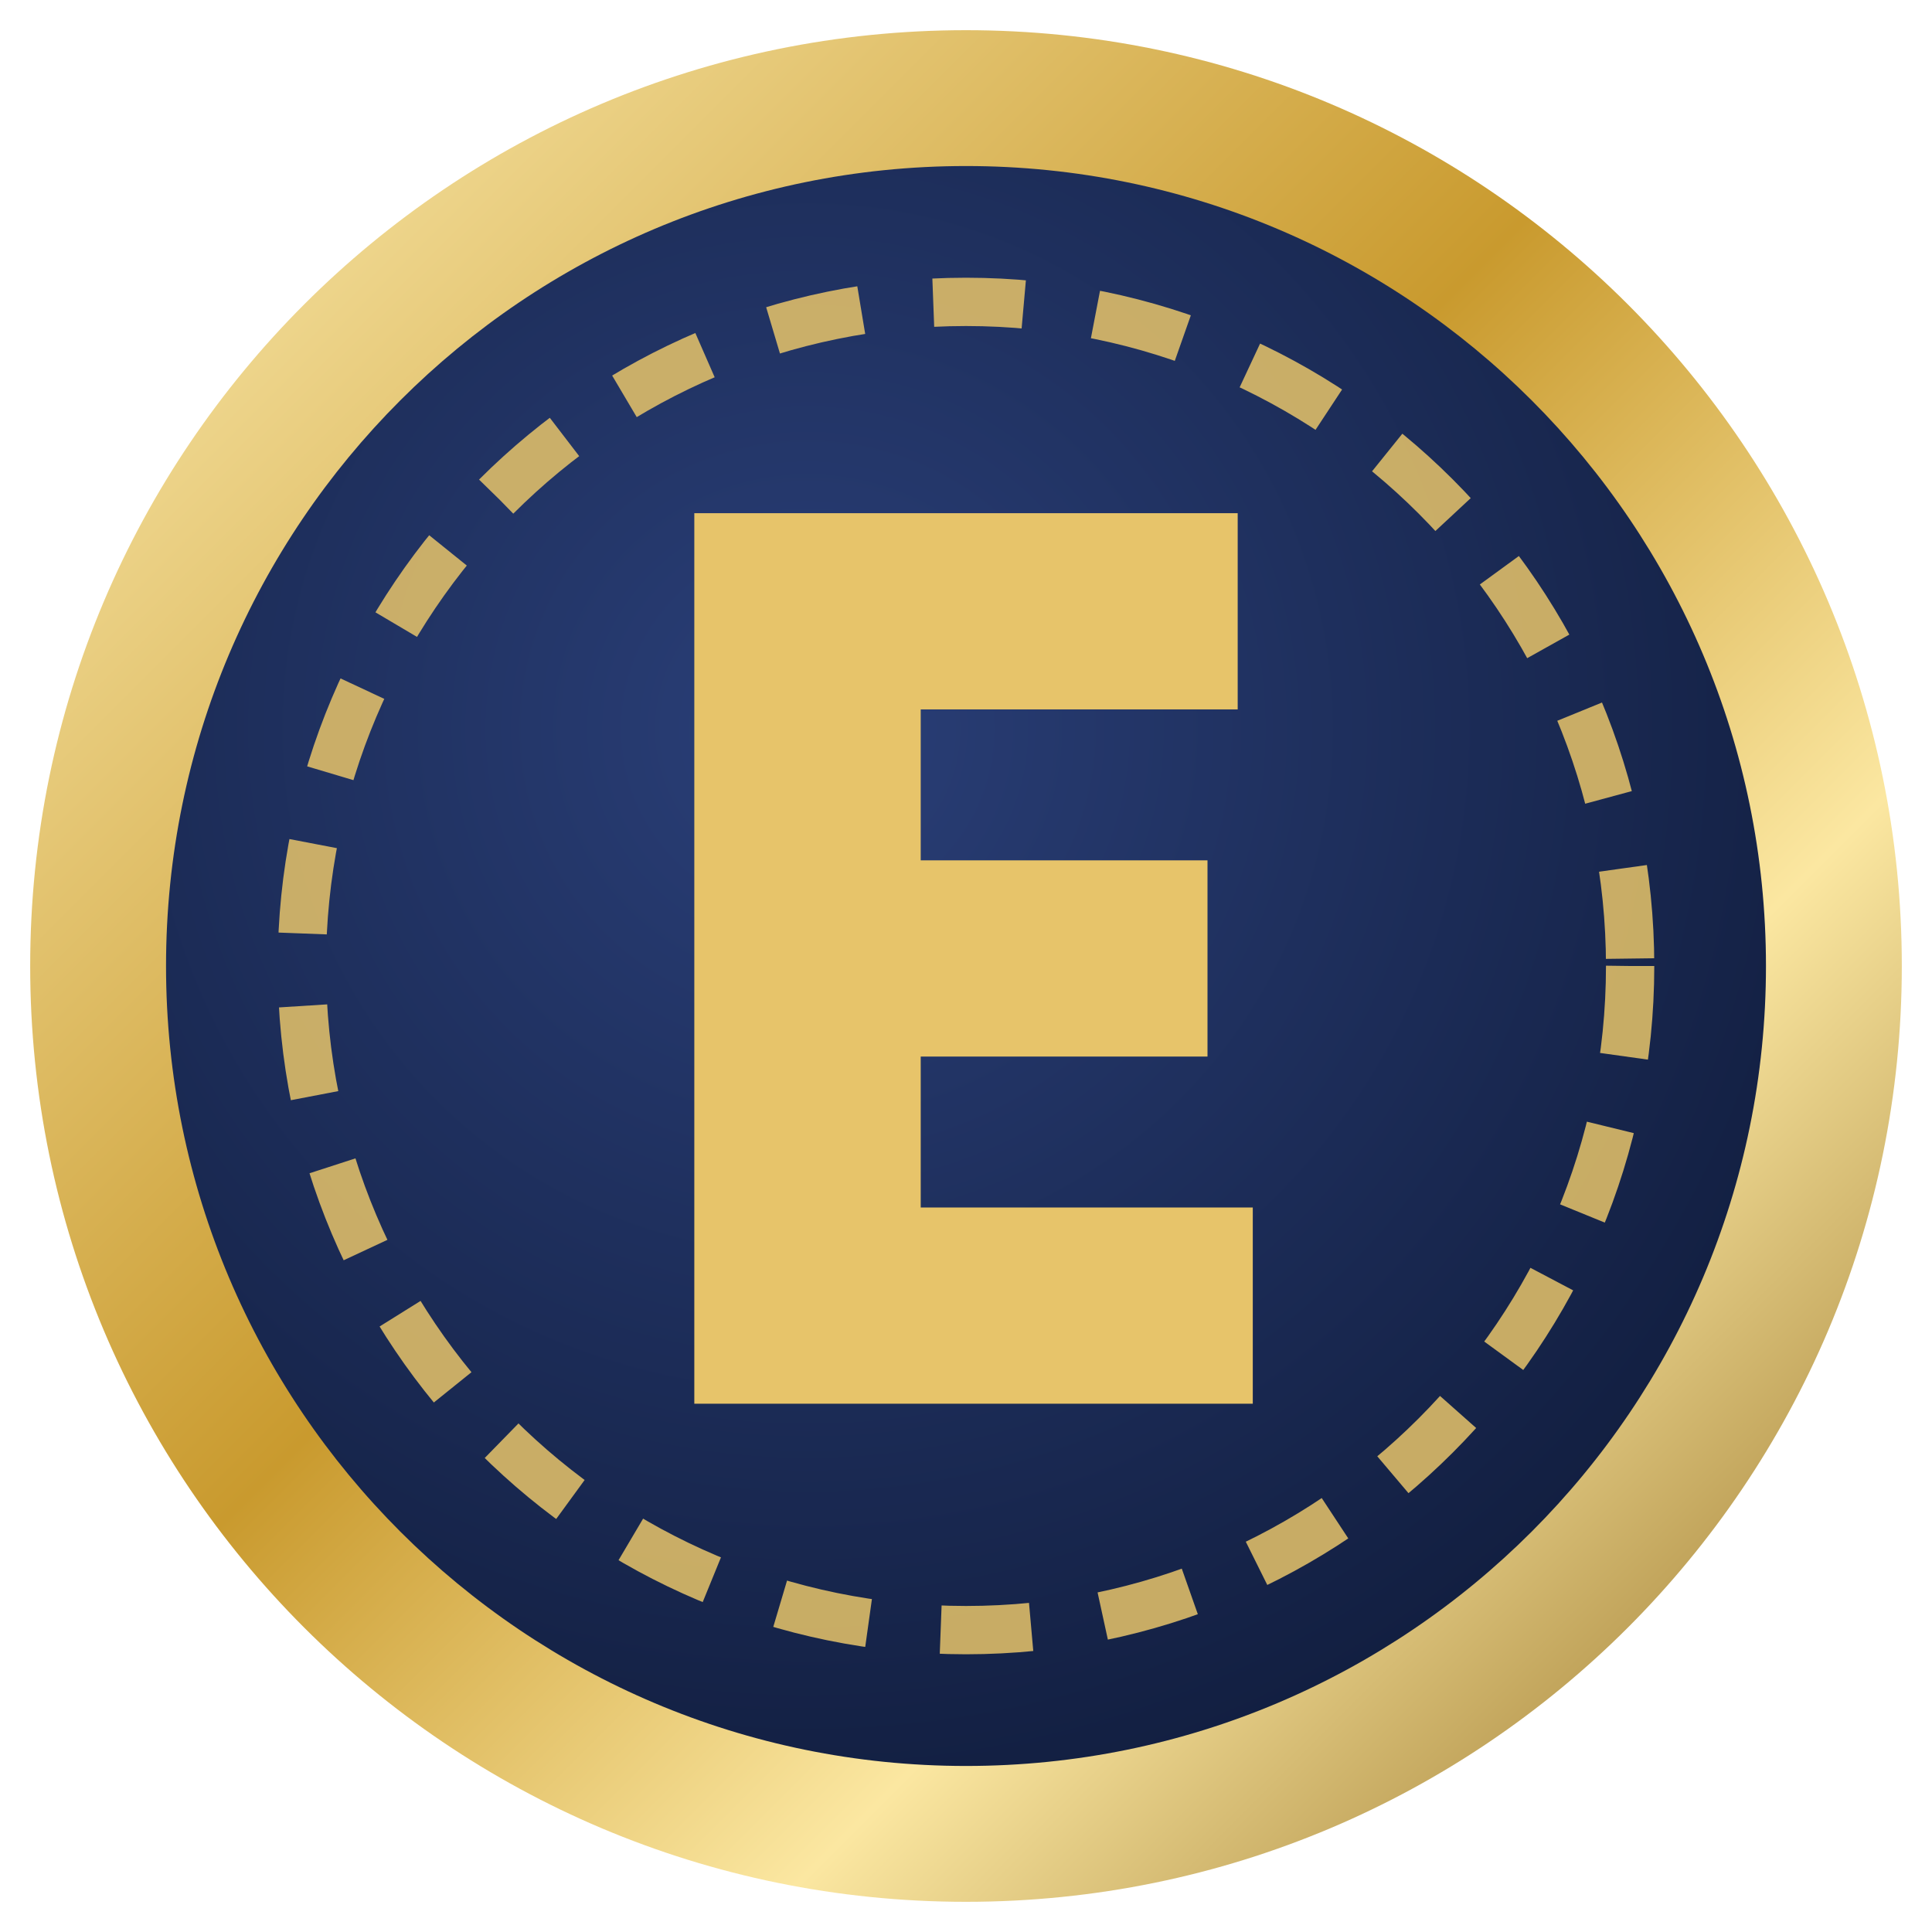
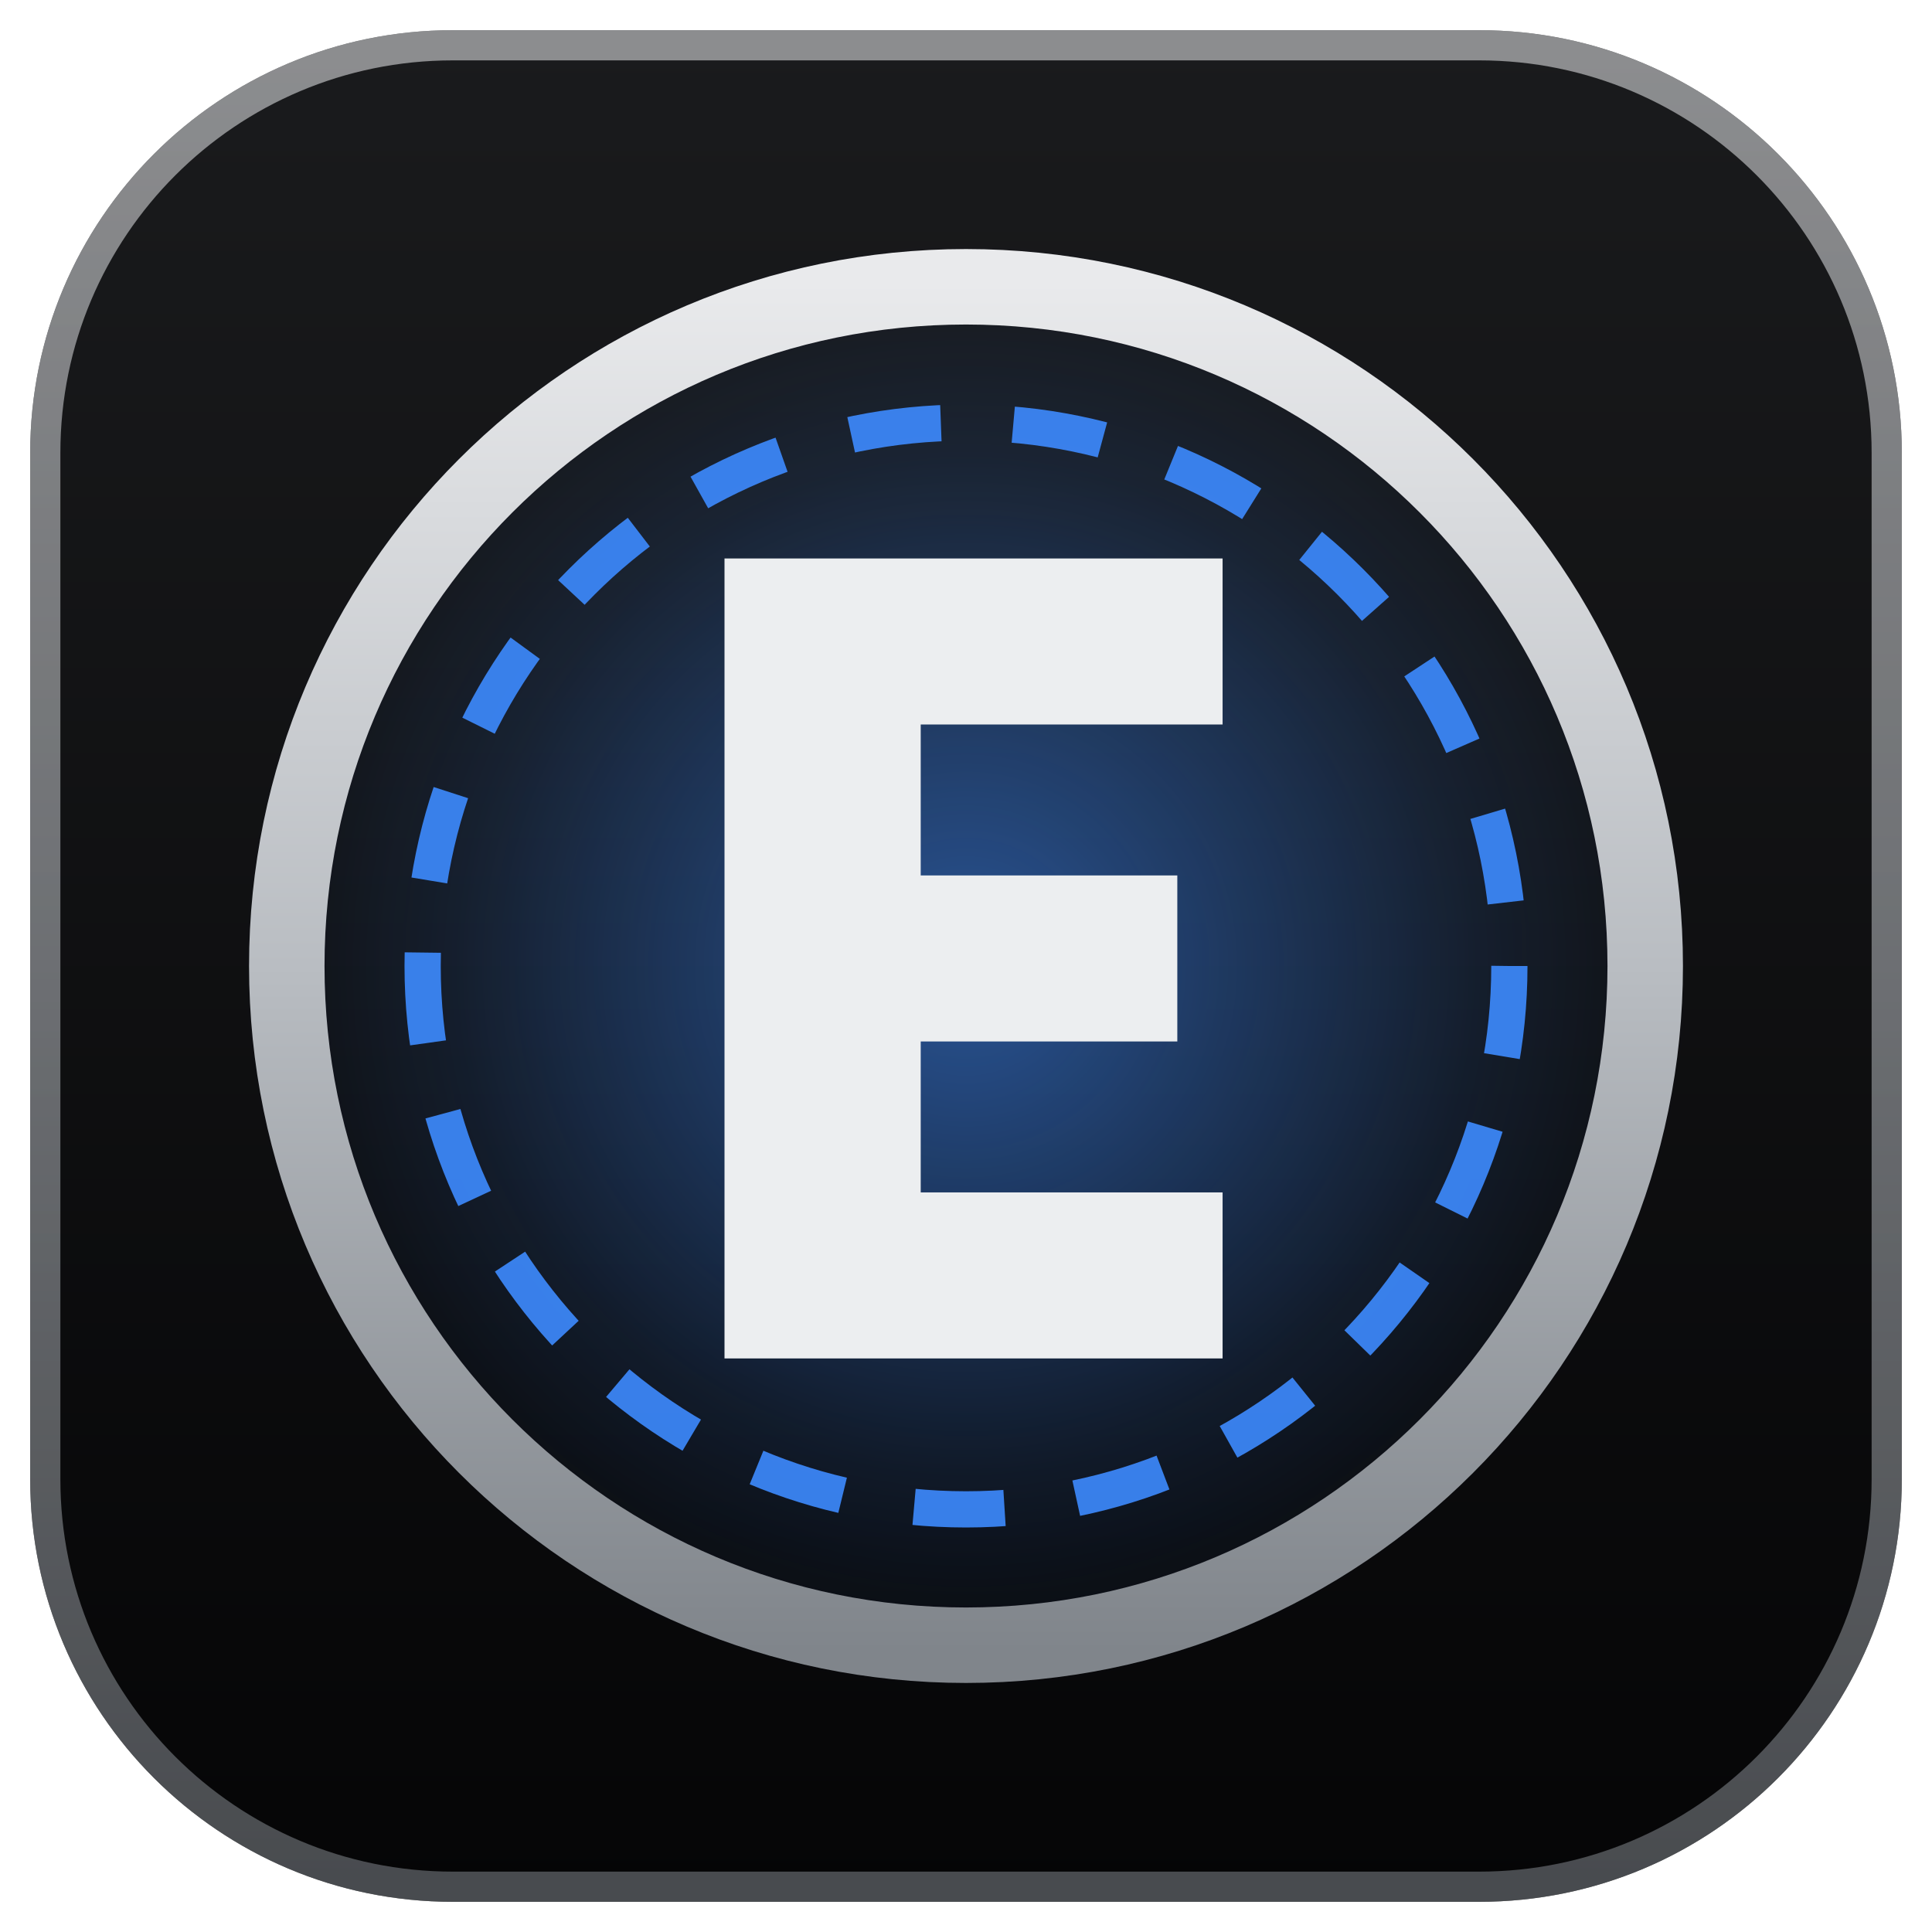
<svg xmlns="http://www.w3.org/2000/svg" viewBox="0 0 64 64">
  <defs>
-     <linearGradient id="rim" x1="0" y1="0" x2="1" y2="1">
-       <stop offset="0" stop-color="#fff1b8" />
-       <stop offset=".45" stop-color="#c99a2e" />
-       <stop offset=".7" stop-color="#fbe7a1" />
-       <stop offset="1" stop-color="#8a6418" />
+     <linearGradient id="bg" x1="0" y1="0" x2="0" y2="1">
+       <stop offset="0" stop-color="#1a1b1d" />
+       <stop offset="1" stop-color="#050506" />
    </linearGradient>
-     <radialGradient id="face" cx=".4" cy=".35" r=".75">
-       <stop offset="0" stop-color="#2a3f78" />
-       <stop offset="1" stop-color="#101c3c" />
+     <linearGradient id="metal" x1="0" y1="0" x2="0" y2="1">
+       <stop offset="0" stop-color="#e9eaec" />
+       <stop offset=".5" stop-color="#b9bdc2" />
+       <stop offset="1" stop-color="#80858b" />
+     </linearGradient>
+     <radialGradient id="core" cx=".5" cy=".5" r=".5">
+       <stop offset="0" stop-color="#3d8bff" stop-opacity=".55" />
+       <stop offset=".7" stop-color="#3d8bff" stop-opacity=".12" />
+       <stop offset="1" stop-color="#3d8bff" stop-opacity="0" />
    </radialGradient>
  </defs>
-   <circle cx="32" cy="32" r="31" fill="url(#rim)" />
-   <circle cx="32" cy="32" r="26.5" fill="url(#face)" />
-   <circle cx="32" cy="32" r="22" fill="none" stroke="#e7c46a" stroke-width="1.6" stroke-dasharray="3 2.4" opacity=".85" />
-   <path d="M23 17h18v6.5H30.5v5h9.5V35h-9.5v5H41.5v6.5H23z" fill="#e7c46a" />
+   <rect x="1" y="1" width="62" height="62" rx="14" fill="url(#bg)" />
+   <rect x="1.5" y="1.5" width="61" height="61" rx="13.5" fill="none" stroke="url(#metal)" stroke-opacity=".55" />
+   <circle cx="32" cy="32" r="24" fill="url(#core)" />
+   <circle cx="32" cy="32" r="22.5" fill="none" stroke="url(#metal)" stroke-width="2.5" />
+   <circle cx="32" cy="32" r="18" fill="none" stroke="#3d8bff" stroke-width="1.2" stroke-dasharray="3 2.4" opacity=".9" />
+   <path d="M24 18.5h16.5v5.5H30.5v5h8.5v5.5h-8.5v5H40.5v5.5H24z" fill="#eceef0" />
</svg>
